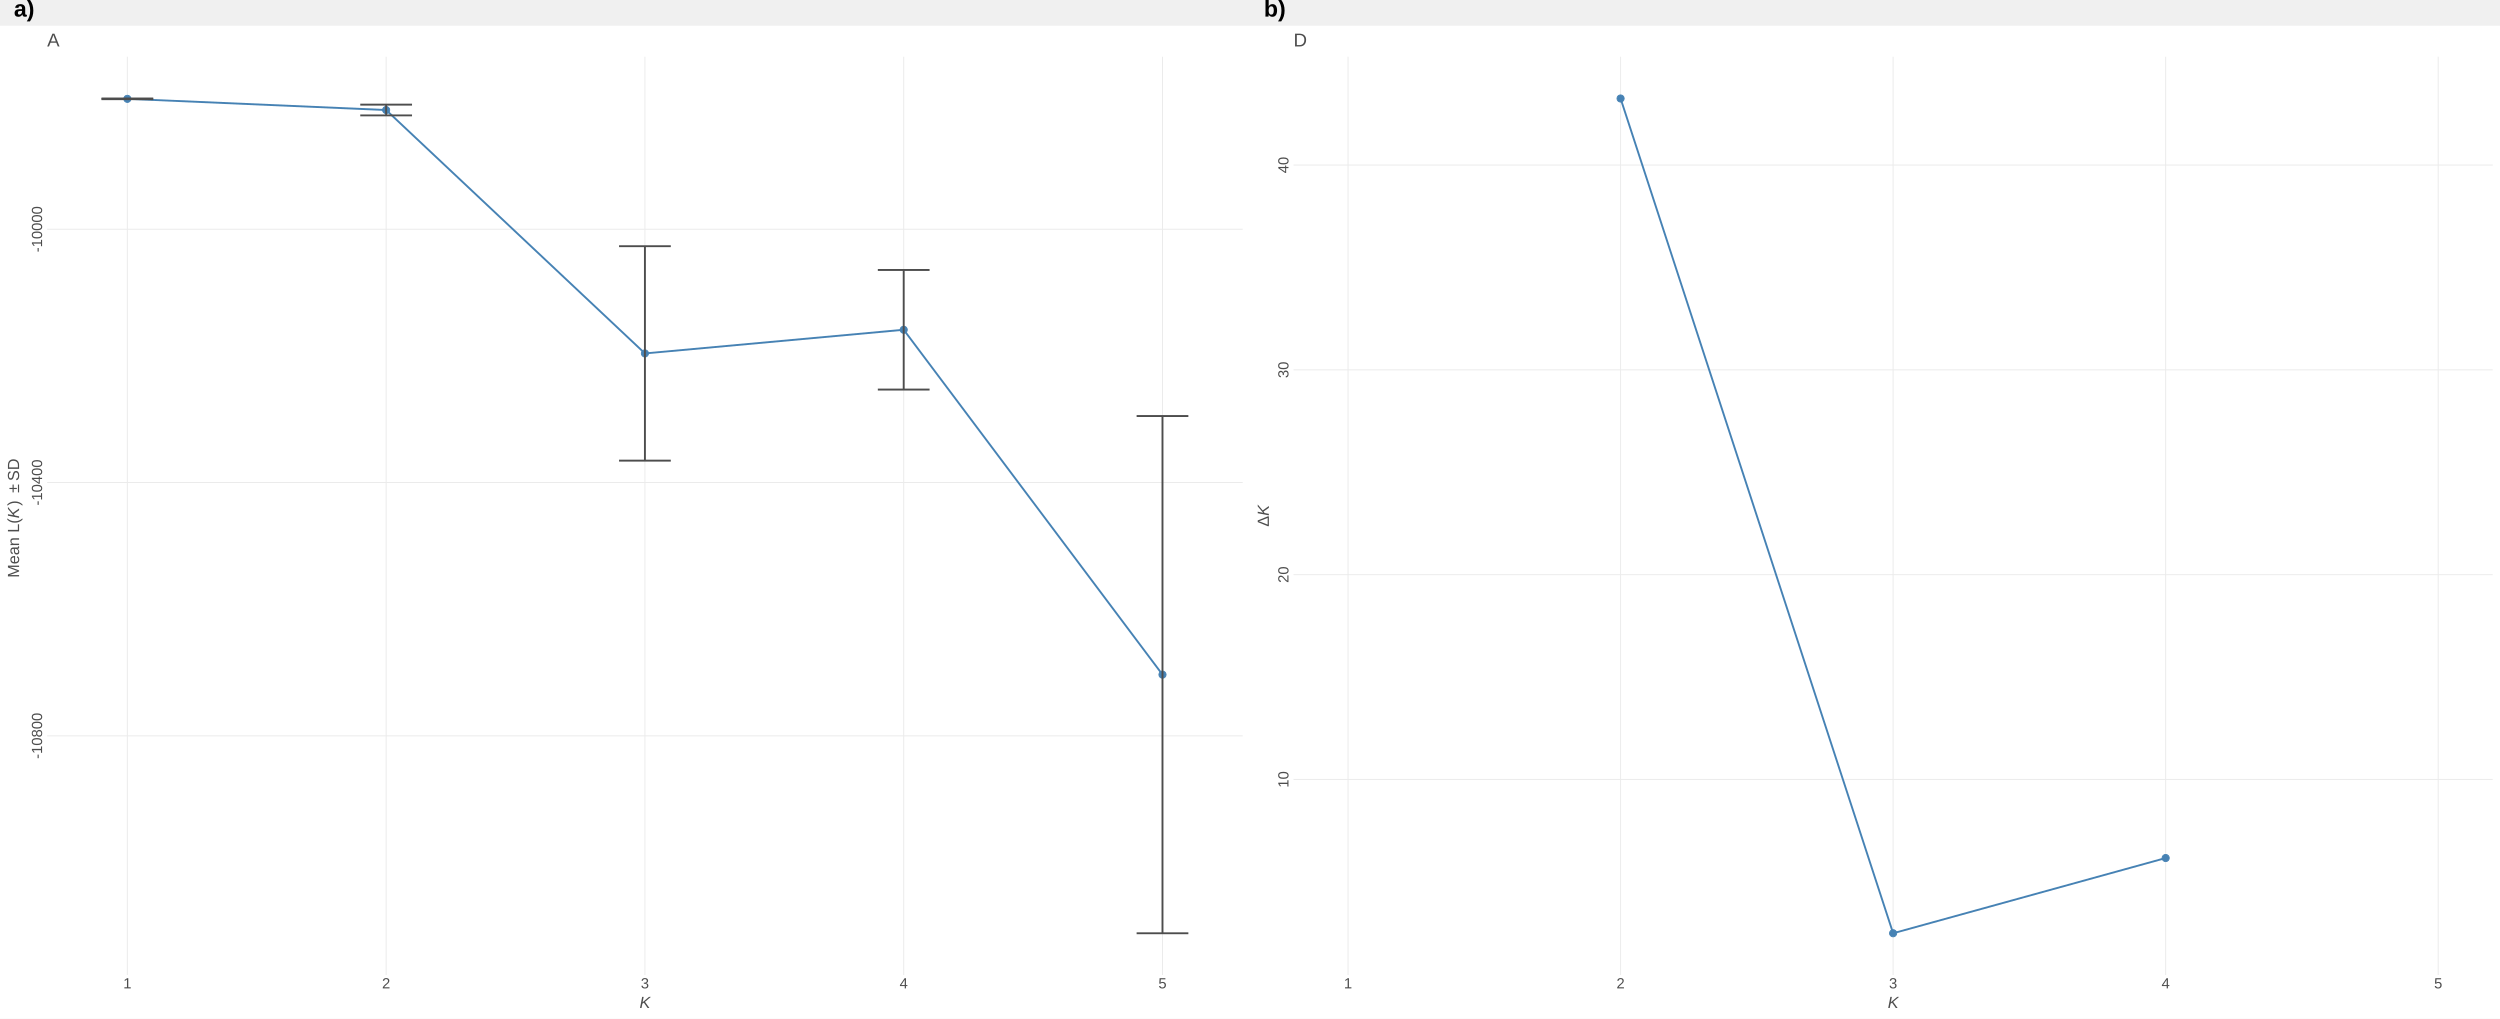
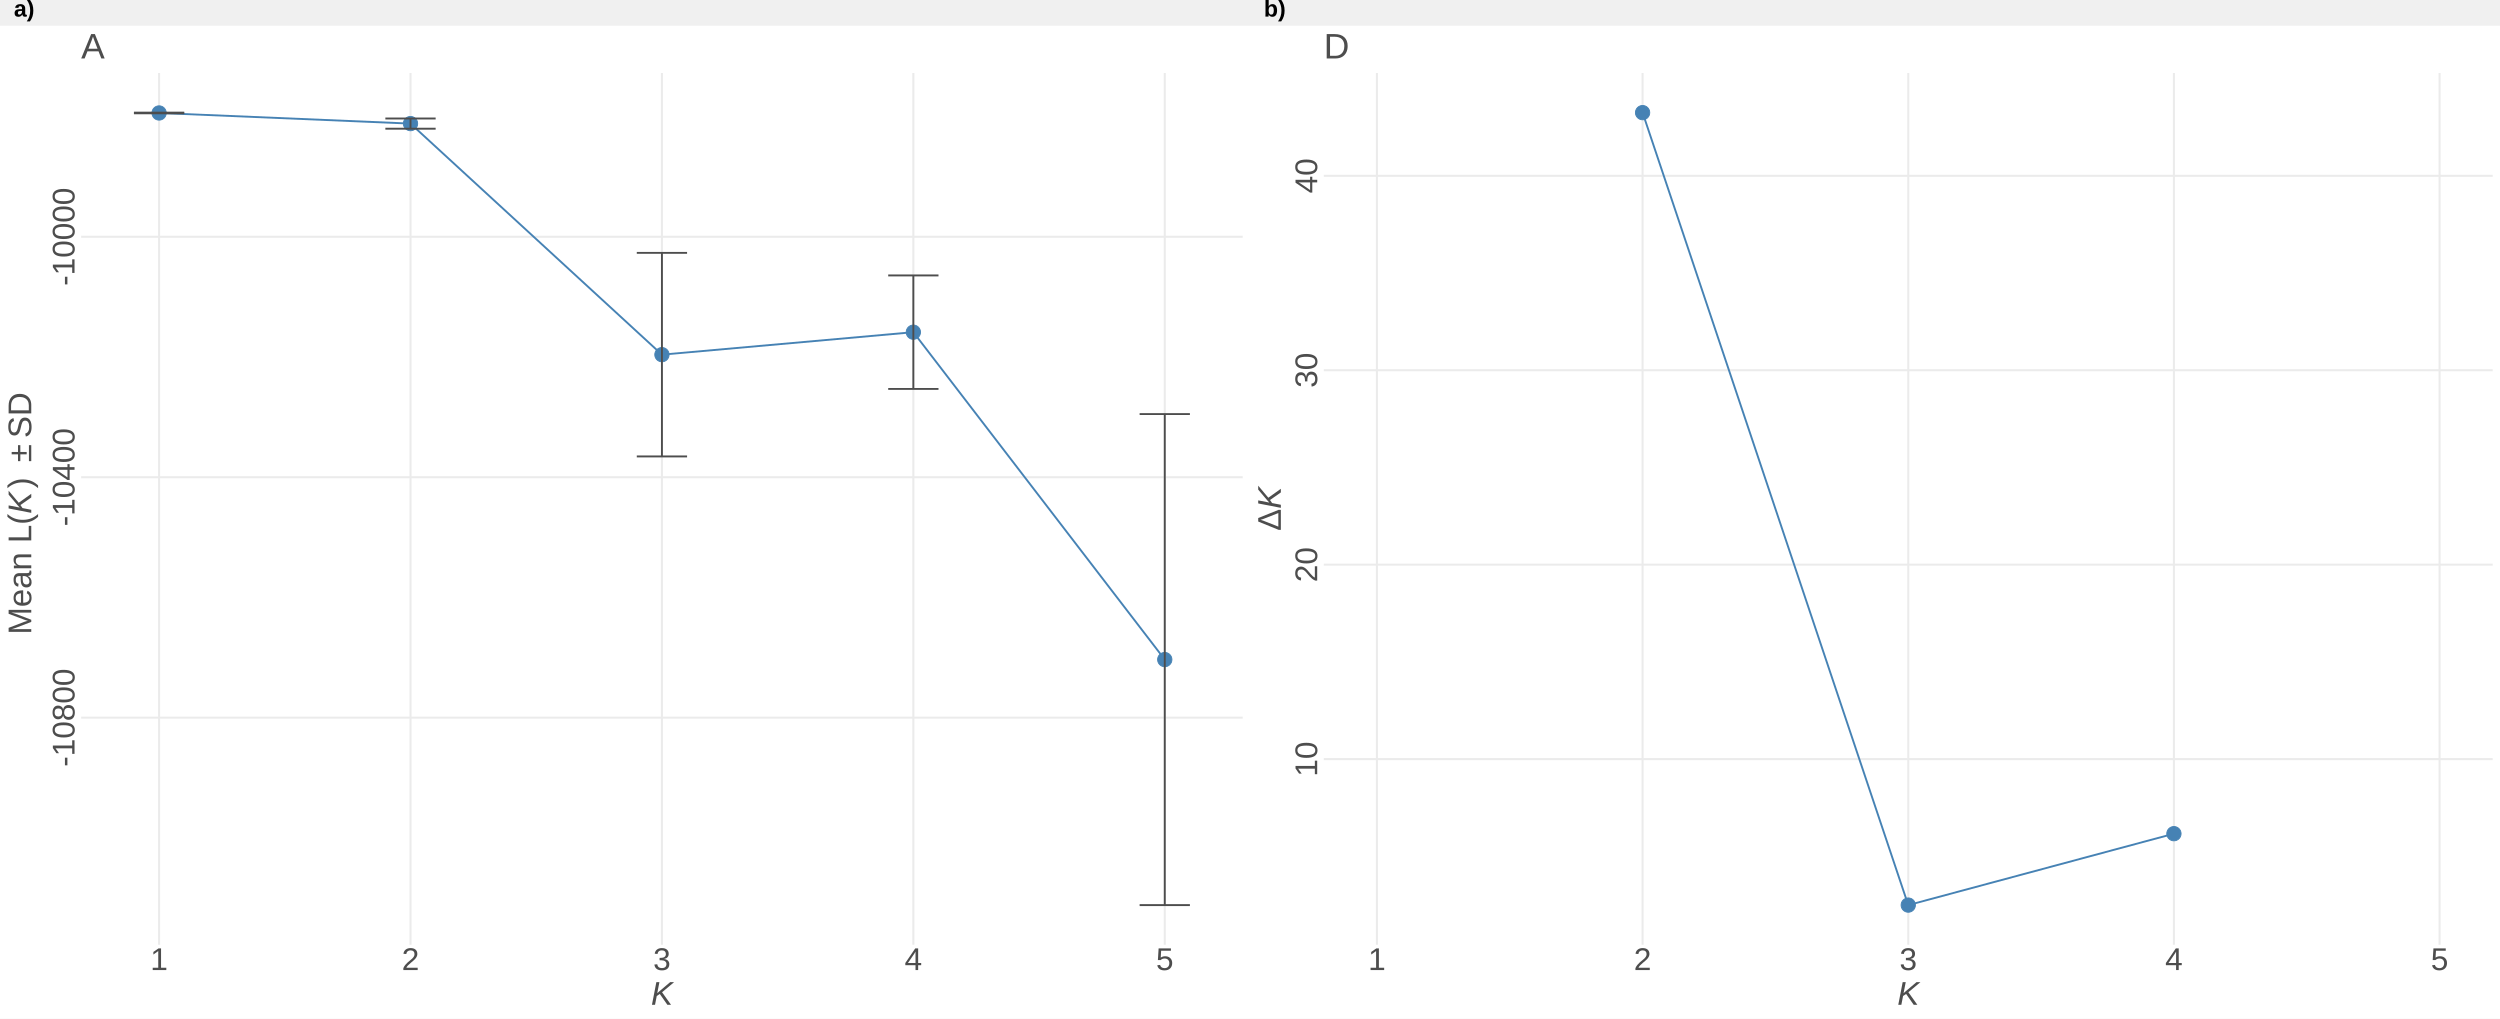
<svg xmlns="http://www.w3.org/2000/svg" width="1944.00pt" height="792.00pt" viewBox="0 0 1944.00 792.00">
  <g class="svglite">
    <defs>
      <style type="text/css">
    .svglite line, .svglite polyline, .svglite polygon, .svglite path, .svglite rect, .svglite circle {
      fill: none;
      stroke: #000000;
      stroke-linecap: round;
      stroke-linejoin: round;
      stroke-miterlimit: 10.00;
    }
    .svglite text {
      white-space: pre;
    }
    .svglite g.glyphgroup path {
      fill: inherit;
      stroke: none;
    }
  </style>
    </defs>
    <rect width="100%" height="100%" style="stroke: none; fill: none;" />
    <defs>
      <clipPath id="cpMC4wMHwxOTQ0LjAwfDAuMDB8NzkyLjAw">
        <rect x="0.00" y="0.00" width="1944.00" height="792.00" />
      </clipPath>
    </defs>
    <g clip-path="url(#cpMC4wMHwxOTQ0LjAwfDAuMDB8NzkyLjAw)">
</g>
    <defs>
      <clipPath id="cpMC4wMHw5NzIuMDB8MjAuMDl8NzkyLjAw">
-         <rect x="0" y="20.09" width="972.00" height="771.91" />
+         <rect x="0.00" y="20.09" width="972.00" height="771.91" />
      </clipPath>
    </defs>
    <g clip-path="url(#cpMC4wMHw5NzIuMDB8MjAuMDl8NzkyLjAw)">
-       <rect x="0" y="20.09" width="972.00" height="771.91" style="stroke-width: 1.07; stroke: #FFFFFF; fill: #FFFFFF;" />
+       <rect x="0.00" y="20.09" width="972.00" height="771.91" style="stroke-width: 1.07; stroke: #FFFFFF; fill: #FFFFFF;" />
    </g>
    <g clip-path="url(#cpMC4wMHwxOTQ0LjAwfDAuMDB8NzkyLjAw)">
</g>
    <defs>
-       <clipPath id="cpMzYuNjZ8OTY2LjMzfDQ0LjEzfDc1OC4xNQ==">
-         <rect x="36.66" y="44.13" width="929.67" height="714.02" />
+       <clipPath id="cpNjMuMTB8OTY2LjMzfDU2Ljc4fDczNC42MQ==">
+         <rect x="63.10" y="56.78" width="903.23" height="677.83" />
      </clipPath>
    </defs>
-     <g clip-path="url(#cpMzYuNjZ8OTY2LjMzfDQ0LjEzfDc1OC4xNQ==)">
-       <rect x="36.66" y="44.13" width="929.67" height="714.02" style="stroke-width: 1.07; stroke: none; fill: #FFFFFF;" />
-       <polyline points="36.66,572.17 966.33,572.17 " style="stroke-width: 0.77; stroke: #EBEBEB; stroke-linecap: butt;" />
-       <polyline points="36.66,375.21 966.33,375.21 " style="stroke-width: 0.77; stroke: #EBEBEB; stroke-linecap: butt;" />
-       <polyline points="36.66,178.25 966.33,178.25 " style="stroke-width: 0.77; stroke: #EBEBEB; stroke-linecap: butt;" />
-       <polyline points="99.04,758.15 99.04,44.13 " style="stroke-width: 0.77; stroke: #EBEBEB; stroke-linecap: butt;" />
-       <polyline points="300.26,758.15 300.26,44.13 " style="stroke-width: 0.77; stroke: #EBEBEB; stroke-linecap: butt;" />
-       <polyline points="501.49,758.15 501.49,44.13 " style="stroke-width: 0.77; stroke: #EBEBEB; stroke-linecap: butt;" />
-       <polyline points="702.72,758.15 702.72,44.13 " style="stroke-width: 0.77; stroke: #EBEBEB; stroke-linecap: butt;" />
-       <polyline points="903.95,758.15 903.95,44.13 " style="stroke-width: 0.77; stroke: #EBEBEB; stroke-linecap: butt;" />
-       <polyline points="99.04,76.86 300.26,85.56 501.49,274.82 702.72,256.42 903.95,524.60 " style="stroke-width: 1.49; stroke: #4682B4; stroke-linecap: butt;" />
-       <circle cx="99.04" cy="76.86" r="2.80" style="stroke-width: 0.71; stroke: #4682B4; fill: #4682B4;" />
-       <circle cx="300.26" cy="85.56" r="2.80" style="stroke-width: 0.71; stroke: #4682B4; fill: #4682B4;" />
-       <circle cx="501.49" cy="274.82" r="2.80" style="stroke-width: 0.71; stroke: #4682B4; fill: #4682B4;" />
-       <circle cx="702.72" cy="256.42" r="2.80" style="stroke-width: 0.71; stroke: #4682B4; fill: #4682B4;" />
-       <circle cx="903.95" cy="524.60" r="2.80" style="stroke-width: 0.71; stroke: #4682B4; fill: #4682B4;" />
-       <polyline points="78.91,76.59 119.16,76.59 " style="stroke-width: 1.49; stroke: #4D4D4D; stroke-linecap: butt;" />
-       <polyline points="99.04,76.59 99.04,77.14 " style="stroke-width: 1.49; stroke: #4D4D4D; stroke-linecap: butt;" />
-       <polyline points="78.91,77.14 119.16,77.14 " style="stroke-width: 1.49; stroke: #4D4D4D; stroke-linecap: butt;" />
-       <polyline points="280.14,81.38 320.39,81.38 " style="stroke-width: 1.49; stroke: #4D4D4D; stroke-linecap: butt;" />
-       <polyline points="300.26,81.38 300.26,89.73 " style="stroke-width: 1.49; stroke: #4D4D4D; stroke-linecap: butt;" />
-       <polyline points="280.14,89.73 320.39,89.73 " style="stroke-width: 1.49; stroke: #4D4D4D; stroke-linecap: butt;" />
-       <polyline points="481.37,191.45 521.62,191.45 " style="stroke-width: 1.49; stroke: #4D4D4D; stroke-linecap: butt;" />
-       <polyline points="501.49,191.45 501.49,358.20 " style="stroke-width: 1.49; stroke: #4D4D4D; stroke-linecap: butt;" />
-       <polyline points="481.37,358.20 521.62,358.20 " style="stroke-width: 1.49; stroke: #4D4D4D; stroke-linecap: butt;" />
-       <polyline points="682.60,209.92 722.84,209.92 " style="stroke-width: 1.49; stroke: #4D4D4D; stroke-linecap: butt;" />
-       <polyline points="702.72,209.92 702.72,302.91 " style="stroke-width: 1.49; stroke: #4D4D4D; stroke-linecap: butt;" />
-       <polyline points="682.60,302.91 722.84,302.91 " style="stroke-width: 1.49; stroke: #4D4D4D; stroke-linecap: butt;" />
-       <polyline points="883.83,323.49 924.07,323.49 " style="stroke-width: 1.49; stroke: #4D4D4D; stroke-linecap: butt;" />
-       <polyline points="903.95,323.49 903.95,725.70 " style="stroke-width: 1.49; stroke: #4D4D4D; stroke-linecap: butt;" />
-       <polyline points="883.83,725.70 924.07,725.70 " style="stroke-width: 1.49; stroke: #4D4D4D; stroke-linecap: butt;" />
+     <g clip-path="url(#cpNjMuMTB8OTY2LjMzfDU2Ljc4fDczNC42MQ==)">
+       <rect x="63.10" y="56.78" width="903.23" height="677.83" style="stroke-width: 1.07; stroke: none; fill: #FFFFFF;" />
+       <polyline points="63.10,558.06 966.33,558.06 " style="stroke-width: 1.60; stroke: #EBEBEB; stroke-linecap: butt;" />
+       <polyline points="63.10,371.08 966.33,371.08 " style="stroke-width: 1.60; stroke: #EBEBEB; stroke-linecap: butt;" />
+       <polyline points="63.10,184.10 966.33,184.10 " style="stroke-width: 1.60; stroke: #EBEBEB; stroke-linecap: butt;" />
+       <polyline points="123.71,734.61 123.71,56.78 " style="stroke-width: 1.60; stroke: #EBEBEB; stroke-linecap: butt;" />
+       <polyline points="319.21,734.61 319.21,56.78 " style="stroke-width: 1.60; stroke: #EBEBEB; stroke-linecap: butt;" />
+       <polyline points="514.72,734.61 514.72,56.78 " style="stroke-width: 1.60; stroke: #EBEBEB; stroke-linecap: butt;" />
+       <polyline points="710.22,734.61 710.22,56.78 " style="stroke-width: 1.60; stroke: #EBEBEB; stroke-linecap: butt;" />
+       <polyline points="905.72,734.61 905.72,56.78 " style="stroke-width: 1.60; stroke: #EBEBEB; stroke-linecap: butt;" />
+       <polyline points="123.71,87.85 319.21,96.11 514.72,275.78 710.22,258.31 905.72,512.89 " style="stroke-width: 1.49; stroke: #4682B4; stroke-linecap: butt;" />
+       <circle cx="123.71" cy="87.85" r="5.57" style="stroke-width: 0.71; stroke: #4682B4; fill: #4682B4;" />
+       <circle cx="319.21" cy="96.11" r="5.57" style="stroke-width: 0.71; stroke: #4682B4; fill: #4682B4;" />
+       <circle cx="514.72" cy="275.78" r="5.57" style="stroke-width: 0.71; stroke: #4682B4; fill: #4682B4;" />
+       <circle cx="710.22" cy="258.31" r="5.57" style="stroke-width: 0.71; stroke: #4682B4; fill: #4682B4;" />
+       <circle cx="905.72" cy="512.89" r="5.57" style="stroke-width: 0.71; stroke: #4682B4; fill: #4682B4;" />
+       <polyline points="104.16,87.59 143.26,87.59 " style="stroke-width: 1.49; stroke: #4D4D4D; stroke-linecap: butt;" />
+       <polyline points="123.71,87.59 123.71,88.12 " style="stroke-width: 1.49; stroke: #4D4D4D; stroke-linecap: butt;" />
+       <polyline points="104.16,88.12 143.26,88.12 " style="stroke-width: 1.49; stroke: #4D4D4D; stroke-linecap: butt;" />
+       <polyline points="299.66,92.15 338.76,92.15 " style="stroke-width: 1.49; stroke: #4D4D4D; stroke-linecap: butt;" />
+       <polyline points="319.21,92.15 319.21,100.07 " style="stroke-width: 1.49; stroke: #4D4D4D; stroke-linecap: butt;" />
+       <polyline points="299.66,100.07 338.76,100.07 " style="stroke-width: 1.49; stroke: #4D4D4D; stroke-linecap: butt;" />
+       <polyline points="495.16,196.63 534.27,196.63 " style="stroke-width: 1.49; stroke: #4D4D4D; stroke-linecap: butt;" />
+       <polyline points="514.72,196.63 514.72,354.93 " style="stroke-width: 1.49; stroke: #4D4D4D; stroke-linecap: butt;" />
+       <polyline points="495.16,354.93 534.27,354.93 " style="stroke-width: 1.49; stroke: #4D4D4D; stroke-linecap: butt;" />
+       <polyline points="690.67,214.17 729.77,214.17 " style="stroke-width: 1.49; stroke: #4D4D4D; stroke-linecap: butt;" />
+       <polyline points="710.22,214.17 710.22,302.44 " style="stroke-width: 1.49; stroke: #4D4D4D; stroke-linecap: butt;" />
+       <polyline points="690.67,302.44 729.77,302.44 " style="stroke-width: 1.49; stroke: #4D4D4D; stroke-linecap: butt;" />
+       <polyline points="886.17,321.98 925.27,321.98 " style="stroke-width: 1.49; stroke: #4D4D4D; stroke-linecap: butt;" />
+       <polyline points="905.72,321.98 905.72,703.80 " style="stroke-width: 1.49; stroke: #4D4D4D; stroke-linecap: butt;" />
+       <polyline points="886.17,703.80 925.27,703.80 " style="stroke-width: 1.49; stroke: #4D4D4D; stroke-linecap: butt;" />
    </g>
    <g clip-path="url(#cpMC4wMHwxOTQ0LjAwfDAuMDB8NzkyLjAw)">
-       <text transform="translate(32.72,572.17) rotate(-90)" text-anchor="middle" style="font-size: 11.50px;fill: #4D4D4D; font-family: &quot;Arial&quot;;" textLength="35.78px" lengthAdjust="spacingAndGlyphs">-10800</text>
-       <text transform="translate(32.72,375.21) rotate(-90)" text-anchor="middle" style="font-size: 11.50px;fill: #4D4D4D; font-family: &quot;Arial&quot;;" textLength="35.78px" lengthAdjust="spacingAndGlyphs">-10400</text>
-       <text transform="translate(32.72,178.25) rotate(-90)" text-anchor="middle" style="font-size: 11.50px;fill: #4D4D4D; font-family: &quot;Arial&quot;;" textLength="35.78px" lengthAdjust="spacingAndGlyphs">-10000</text>
-       <text x="99.04" y="768.57" text-anchor="middle" style="font-size: 11.50px;fill: #4D4D4D; font-family: &quot;Arial&quot;;" textLength="6.39px" lengthAdjust="spacingAndGlyphs">1</text>
-       <text x="300.26" y="768.57" text-anchor="middle" style="font-size: 11.50px;fill: #4D4D4D; font-family: &quot;Arial&quot;;" textLength="6.39px" lengthAdjust="spacingAndGlyphs">2</text>
-       <text x="501.49" y="768.57" text-anchor="middle" style="font-size: 11.50px;fill: #4D4D4D; font-family: &quot;Arial&quot;;" textLength="6.39px" lengthAdjust="spacingAndGlyphs">3</text>
-       <text x="702.72" y="768.57" text-anchor="middle" style="font-size: 11.50px;fill: #4D4D4D; font-family: &quot;Arial&quot;;" textLength="6.39px" lengthAdjust="spacingAndGlyphs">4</text>
-       <text x="903.95" y="768.57" text-anchor="middle" style="font-size: 11.50px;fill: #4D4D4D; font-family: &quot;Arial&quot;;" textLength="6.39px" lengthAdjust="spacingAndGlyphs">5</text>
-       <text x="497.29" y="783.82" style="font-size: 12.60px; font-style: italic;fill: #4D4D4D; font-family: &quot;Arial&quot;;" textLength="8.41px" lengthAdjust="spacingAndGlyphs">K</text>
-       <text transform="translate(14.84,449.24) rotate(-90)" style="font-size: 12.60px;fill: #4D4D4D; font-family: &quot;Arial&quot;;" textLength="46.17px" lengthAdjust="spacingAndGlyphs">Mean L(</text>
-       <text transform="translate(14.84,403.06) rotate(-90)" style="font-size: 12.60px; font-style: italic;fill: #4D4D4D; font-family: &quot;Arial&quot;;" textLength="8.41px" lengthAdjust="spacingAndGlyphs">K</text>
-       <text transform="translate(14.84,393.31) rotate(-90)" style="font-size: 12.60px;fill: #4D4D4D; font-family: &quot;Arial&quot;;" textLength="7.69px" lengthAdjust="spacingAndGlyphs">) </text>
-       <text transform="translate(14.84,383.29) rotate(-90)" style="font-size: 12.60px;fill: #4D4D4D; font-family: &quot;Arial&quot;;" textLength="6.91px" lengthAdjust="spacingAndGlyphs">±</text>
-       <text transform="translate(14.84,374.05) rotate(-90)" style="font-size: 12.60px;fill: #4D4D4D; font-family: &quot;Arial&quot;;" textLength="21.00px" lengthAdjust="spacingAndGlyphs"> SD</text>
-       <text x="36.66" y="36.14" style="font-size: 14.50px;fill: #4D4D4D; font-family: &quot;Arial&quot;;" textLength="9.67px" lengthAdjust="spacingAndGlyphs">A</text>
+       <text transform="translate(57.96,558.06) rotate(-90)" text-anchor="middle" style="font-size: 24.50px;fill: #4D4D4D; font-family: &quot;Arial&quot;;" textLength="76.28px" lengthAdjust="spacingAndGlyphs">-10800</text>
+       <text transform="translate(57.96,371.08) rotate(-90)" text-anchor="middle" style="font-size: 24.50px;fill: #4D4D4D; font-family: &quot;Arial&quot;;" textLength="76.28px" lengthAdjust="spacingAndGlyphs">-10400</text>
+       <text transform="translate(57.96,184.10) rotate(-90)" text-anchor="middle" style="font-size: 24.50px;fill: #4D4D4D; font-family: &quot;Arial&quot;;" textLength="76.28px" lengthAdjust="spacingAndGlyphs">-10000</text>
+       <text x="123.71" y="754.34" text-anchor="middle" style="font-size: 24.50px;fill: #4D4D4D; font-family: &quot;Arial&quot;;" textLength="13.62px" lengthAdjust="spacingAndGlyphs">1</text>
+       <text x="319.21" y="754.34" text-anchor="middle" style="font-size: 24.50px;fill: #4D4D4D; font-family: &quot;Arial&quot;;" textLength="13.62px" lengthAdjust="spacingAndGlyphs">2</text>
+       <text x="514.72" y="754.34" text-anchor="middle" style="font-size: 24.50px;fill: #4D4D4D; font-family: &quot;Arial&quot;;" textLength="13.62px" lengthAdjust="spacingAndGlyphs">3</text>
+       <text x="710.22" y="754.34" text-anchor="middle" style="font-size: 24.50px;fill: #4D4D4D; font-family: &quot;Arial&quot;;" textLength="13.62px" lengthAdjust="spacingAndGlyphs">4</text>
+       <text x="905.72" y="754.34" text-anchor="middle" style="font-size: 24.50px;fill: #4D4D4D; font-family: &quot;Arial&quot;;" textLength="13.62px" lengthAdjust="spacingAndGlyphs">5</text>
+       <text x="506.18" y="781.31" style="font-size: 25.60px; font-style: italic;fill: #4D4D4D; font-family: &quot;Arial&quot;;" textLength="17.08px" lengthAdjust="spacingAndGlyphs">K</text>
+       <text transform="translate(24.31,493.45) rotate(-90)" style="font-size: 25.60px;fill: #4D4D4D; font-family: &quot;Arial&quot;;" textLength="93.88px" lengthAdjust="spacingAndGlyphs">Mean L(</text>
+       <text transform="translate(24.31,399.58) rotate(-90)" style="font-size: 25.60px; font-style: italic;fill: #4D4D4D; font-family: &quot;Arial&quot;;" textLength="17.08px" lengthAdjust="spacingAndGlyphs">K</text>
+       <text transform="translate(24.31,379.76) rotate(-90)" style="font-size: 25.60px;fill: #4D4D4D; font-family: &quot;Arial&quot;;" textLength="15.62px" lengthAdjust="spacingAndGlyphs">) </text>
+       <text transform="translate(24.31,359.40) rotate(-90)" style="font-size: 25.60px;fill: #4D4D4D; font-family: &quot;Arial&quot;;" textLength="14.05px" lengthAdjust="spacingAndGlyphs">±</text>
+       <text transform="translate(24.31,340.61) rotate(-90)" style="font-size: 25.60px;fill: #4D4D4D; font-family: &quot;Arial&quot;;" textLength="42.67px" lengthAdjust="spacingAndGlyphs"> SD</text>
+       <text x="63.10" y="45.44" style="font-size: 27.50px;fill: #4D4D4D; font-family: &quot;Arial&quot;;" textLength="18.34px" lengthAdjust="spacingAndGlyphs">A</text>
      <text x="10.80" y="12.89" style="font-size: 18.00px; font-weight: bold; font-family: &quot;Arial&quot;;" textLength="16.02px" lengthAdjust="spacingAndGlyphs">a)</text>
    </g>
    <defs>
      <clipPath id="cpOTcyLjAwfDE5NDQuMDB8MjAuMDl8NzkyLjAw">
        <rect x="972.00" y="20.09" width="972.00" height="771.91" />
      </clipPath>
    </defs>
    <g clip-path="url(#cpOTcyLjAwfDE5NDQuMDB8MjAuMDl8NzkyLjAw)">
      <rect x="972.00" y="20.09" width="972.00" height="771.91" style="stroke-width: 1.07; stroke: #FFFFFF; fill: #FFFFFF;" />
    </g>
    <g clip-path="url(#cpMC4wMHwxOTQ0LjAwfDAuMDB8NzkyLjAw)">
</g>
    <defs>
-       <clipPath id="cpMTAwNS44NXwxOTM4LjMzfDQ0LjEzfDc1OC4xNQ==">
-         <rect x="1005.85" y="44.13" width="932.48" height="714.02" />
+       <clipPath id="cpMTAyOS4zOXwxOTM4LjMzfDU2Ljc4fDczNC42MQ==">
+         <rect x="1029.39" y="56.78" width="908.94" height="677.83" />
      </clipPath>
    </defs>
-     <g clip-path="url(#cpMTAwNS44NXwxOTM4LjMzfDQ0LjEzfDc1OC4xNQ==)">
-       <rect x="1005.85" y="44.13" width="932.48" height="714.02" style="stroke-width: 1.07; stroke: none; fill: #FFFFFF;" />
-       <polyline points="1005.85,606.11 1938.33,606.11 " style="stroke-width: 0.77; stroke: #EBEBEB; stroke-linecap: butt;" />
-       <polyline points="1005.85,446.86 1938.33,446.86 " style="stroke-width: 0.77; stroke: #EBEBEB; stroke-linecap: butt;" />
-       <polyline points="1005.85,287.60 1938.33,287.60 " style="stroke-width: 0.77; stroke: #EBEBEB; stroke-linecap: butt;" />
-       <polyline points="1005.85,128.35 1938.33,128.35 " style="stroke-width: 0.77; stroke: #EBEBEB; stroke-linecap: butt;" />
-       <polyline points="1048.23,758.15 1048.23,44.13 " style="stroke-width: 0.77; stroke: #EBEBEB; stroke-linecap: butt;" />
-       <polyline points="1260.16,758.15 1260.16,44.13 " style="stroke-width: 0.77; stroke: #EBEBEB; stroke-linecap: butt;" />
-       <polyline points="1472.09,758.15 1472.09,44.13 " style="stroke-width: 0.77; stroke: #EBEBEB; stroke-linecap: butt;" />
-       <polyline points="1684.02,758.15 1684.02,44.13 " style="stroke-width: 0.77; stroke: #EBEBEB; stroke-linecap: butt;" />
-       <polyline points="1895.95,758.15 1895.95,44.13 " style="stroke-width: 0.77; stroke: #EBEBEB; stroke-linecap: butt;" />
-       <polyline points="1260.16,76.59 1472.09,725.70 1684.02,667.20 " style="stroke-width: 1.49; stroke: #4682B4; stroke-linecap: butt;" />
-       <circle cx="1260.16" cy="76.59" r="2.80" style="stroke-width: 0.71; stroke: #4682B4; fill: #4682B4;" />
-       <circle cx="1472.09" cy="725.70" r="2.80" style="stroke-width: 0.71; stroke: #4682B4; fill: #4682B4;" />
-       <circle cx="1684.02" cy="667.20" r="2.80" style="stroke-width: 0.71; stroke: #4682B4; fill: #4682B4;" />
+     <g clip-path="url(#cpMTAyOS4zOXwxOTM4LjMzfDU2Ljc4fDczNC42MQ==)">
+       <rect x="1029.39" y="56.78" width="908.94" height="677.83" style="stroke-width: 1.07; stroke: none; fill: #FFFFFF;" />
+       <polyline points="1029.39,590.27 1938.33,590.27 " style="stroke-width: 1.60; stroke: #EBEBEB; stroke-linecap: butt;" />
+       <polyline points="1029.39,439.09 1938.33,439.09 " style="stroke-width: 1.60; stroke: #EBEBEB; stroke-linecap: butt;" />
+       <polyline points="1029.39,287.91 1938.33,287.91 " style="stroke-width: 1.60; stroke: #EBEBEB; stroke-linecap: butt;" />
+       <polyline points="1029.39,136.73 1938.33,136.73 " style="stroke-width: 1.60; stroke: #EBEBEB; stroke-linecap: butt;" />
+       <polyline points="1070.71,734.61 1070.71,56.78 " style="stroke-width: 1.60; stroke: #EBEBEB; stroke-linecap: butt;" />
+       <polyline points="1277.28,734.61 1277.28,56.78 " style="stroke-width: 1.60; stroke: #EBEBEB; stroke-linecap: butt;" />
+       <polyline points="1483.86,734.61 1483.86,56.78 " style="stroke-width: 1.60; stroke: #EBEBEB; stroke-linecap: butt;" />
+       <polyline points="1690.44,734.61 1690.44,56.78 " style="stroke-width: 1.60; stroke: #EBEBEB; stroke-linecap: butt;" />
+       <polyline points="1897.02,734.61 1897.02,56.78 " style="stroke-width: 1.60; stroke: #EBEBEB; stroke-linecap: butt;" />
+       <polyline points="1277.28,87.59 1483.86,703.80 1690.44,648.27 " style="stroke-width: 1.49; stroke: #4682B4; stroke-linecap: butt;" />
+       <circle cx="1277.28" cy="87.59" r="5.57" style="stroke-width: 0.71; stroke: #4682B4; fill: #4682B4;" />
+       <circle cx="1483.86" cy="703.80" r="5.57" style="stroke-width: 0.71; stroke: #4682B4; fill: #4682B4;" />
+       <circle cx="1690.44" cy="648.27" r="5.57" style="stroke-width: 0.71; stroke: #4682B4; fill: #4682B4;" />
    </g>
    <g clip-path="url(#cpMC4wMHwxOTQ0LjAwfDAuMDB8NzkyLjAw)">
-       <text transform="translate(1001.91,606.11) rotate(-90)" text-anchor="middle" style="font-size: 11.50px;fill: #4D4D4D; font-family: &quot;Arial&quot;;" textLength="12.78px" lengthAdjust="spacingAndGlyphs">10</text>
-       <text transform="translate(1001.91,446.86) rotate(-90)" text-anchor="middle" style="font-size: 11.50px;fill: #4D4D4D; font-family: &quot;Arial&quot;;" textLength="12.78px" lengthAdjust="spacingAndGlyphs">20</text>
-       <text transform="translate(1001.91,287.60) rotate(-90)" text-anchor="middle" style="font-size: 11.50px;fill: #4D4D4D; font-family: &quot;Arial&quot;;" textLength="12.78px" lengthAdjust="spacingAndGlyphs">30</text>
-       <text transform="translate(1001.91,128.35) rotate(-90)" text-anchor="middle" style="font-size: 11.50px;fill: #4D4D4D; font-family: &quot;Arial&quot;;" textLength="12.78px" lengthAdjust="spacingAndGlyphs">40</text>
-       <text x="1048.23" y="768.57" text-anchor="middle" style="font-size: 11.50px;fill: #4D4D4D; font-family: &quot;Arial&quot;;" textLength="6.39px" lengthAdjust="spacingAndGlyphs">1</text>
-       <text x="1260.16" y="768.57" text-anchor="middle" style="font-size: 11.50px;fill: #4D4D4D; font-family: &quot;Arial&quot;;" textLength="6.39px" lengthAdjust="spacingAndGlyphs">2</text>
-       <text x="1472.09" y="768.57" text-anchor="middle" style="font-size: 11.50px;fill: #4D4D4D; font-family: &quot;Arial&quot;;" textLength="6.39px" lengthAdjust="spacingAndGlyphs">3</text>
-       <text x="1684.02" y="768.57" text-anchor="middle" style="font-size: 11.50px;fill: #4D4D4D; font-family: &quot;Arial&quot;;" textLength="6.39px" lengthAdjust="spacingAndGlyphs">4</text>
-       <text x="1895.95" y="768.57" text-anchor="middle" style="font-size: 11.50px;fill: #4D4D4D; font-family: &quot;Arial&quot;;" textLength="6.39px" lengthAdjust="spacingAndGlyphs">5</text>
-       <text x="1467.89" y="783.82" style="font-size: 12.60px; font-style: italic;fill: #4D4D4D; font-family: &quot;Arial&quot;;" textLength="8.41px" lengthAdjust="spacingAndGlyphs">K</text>
-       <text transform="translate(986.68,409.55) rotate(-90)" style="font-size: 12.60px;fill: #4D4D4D; font-family: &quot;Arial&quot;;" textLength="8.41px" lengthAdjust="spacingAndGlyphs">Δ</text>
-       <text transform="translate(986.68,401.14) rotate(-90)" style="font-size: 12.60px; font-style: italic;fill: #4D4D4D; font-family: &quot;Arial&quot;;" textLength="8.41px" lengthAdjust="spacingAndGlyphs">K</text>
-       <text x="1005.85" y="36.14" style="font-size: 14.50px;fill: #4D4D4D; font-family: &quot;Arial&quot;;" textLength="10.47px" lengthAdjust="spacingAndGlyphs">D</text>
+       <text transform="translate(1024.25,590.27) rotate(-90)" text-anchor="middle" style="font-size: 24.50px;fill: #4D4D4D; font-family: &quot;Arial&quot;;" textLength="27.25px" lengthAdjust="spacingAndGlyphs">10</text>
+       <text transform="translate(1024.25,439.09) rotate(-90)" text-anchor="middle" style="font-size: 24.50px;fill: #4D4D4D; font-family: &quot;Arial&quot;;" textLength="27.25px" lengthAdjust="spacingAndGlyphs">20</text>
+       <text transform="translate(1024.25,287.91) rotate(-90)" text-anchor="middle" style="font-size: 24.50px;fill: #4D4D4D; font-family: &quot;Arial&quot;;" textLength="27.25px" lengthAdjust="spacingAndGlyphs">30</text>
+       <text transform="translate(1024.25,136.73) rotate(-90)" text-anchor="middle" style="font-size: 24.50px;fill: #4D4D4D; font-family: &quot;Arial&quot;;" textLength="27.25px" lengthAdjust="spacingAndGlyphs">40</text>
+       <text x="1070.71" y="754.34" text-anchor="middle" style="font-size: 24.50px;fill: #4D4D4D; font-family: &quot;Arial&quot;;" textLength="13.62px" lengthAdjust="spacingAndGlyphs">1</text>
+       <text x="1277.28" y="754.34" text-anchor="middle" style="font-size: 24.50px;fill: #4D4D4D; font-family: &quot;Arial&quot;;" textLength="13.62px" lengthAdjust="spacingAndGlyphs">2</text>
+       <text x="1483.86" y="754.34" text-anchor="middle" style="font-size: 24.50px;fill: #4D4D4D; font-family: &quot;Arial&quot;;" textLength="13.62px" lengthAdjust="spacingAndGlyphs">3</text>
+       <text x="1690.44" y="754.34" text-anchor="middle" style="font-size: 24.50px;fill: #4D4D4D; font-family: &quot;Arial&quot;;" textLength="13.62px" lengthAdjust="spacingAndGlyphs">4</text>
+       <text x="1897.02" y="754.34" text-anchor="middle" style="font-size: 24.50px;fill: #4D4D4D; font-family: &quot;Arial&quot;;" textLength="13.62px" lengthAdjust="spacingAndGlyphs">5</text>
+       <text x="1475.32" y="781.31" style="font-size: 25.60px; font-style: italic;fill: #4D4D4D; font-family: &quot;Arial&quot;;" textLength="17.08px" lengthAdjust="spacingAndGlyphs">K</text>
+       <text transform="translate(995.99,412.78) rotate(-90)" style="font-size: 25.60px;fill: #4D4D4D; font-family: &quot;Arial&quot;;" textLength="17.09px" lengthAdjust="spacingAndGlyphs">Δ</text>
+       <text transform="translate(995.99,395.68) rotate(-90)" style="font-size: 25.60px; font-style: italic;fill: #4D4D4D; font-family: &quot;Arial&quot;;" textLength="17.08px" lengthAdjust="spacingAndGlyphs">K</text>
+       <text x="1029.39" y="45.44" style="font-size: 27.50px;fill: #4D4D4D; font-family: &quot;Arial&quot;;" textLength="19.86px" lengthAdjust="spacingAndGlyphs">D</text>
      <text x="982.80" y="12.89" style="font-size: 18.00px; font-weight: bold; font-family: &quot;Arial&quot;;" textLength="17.00px" lengthAdjust="spacingAndGlyphs">b)</text>
    </g>
  </g>
</svg>
